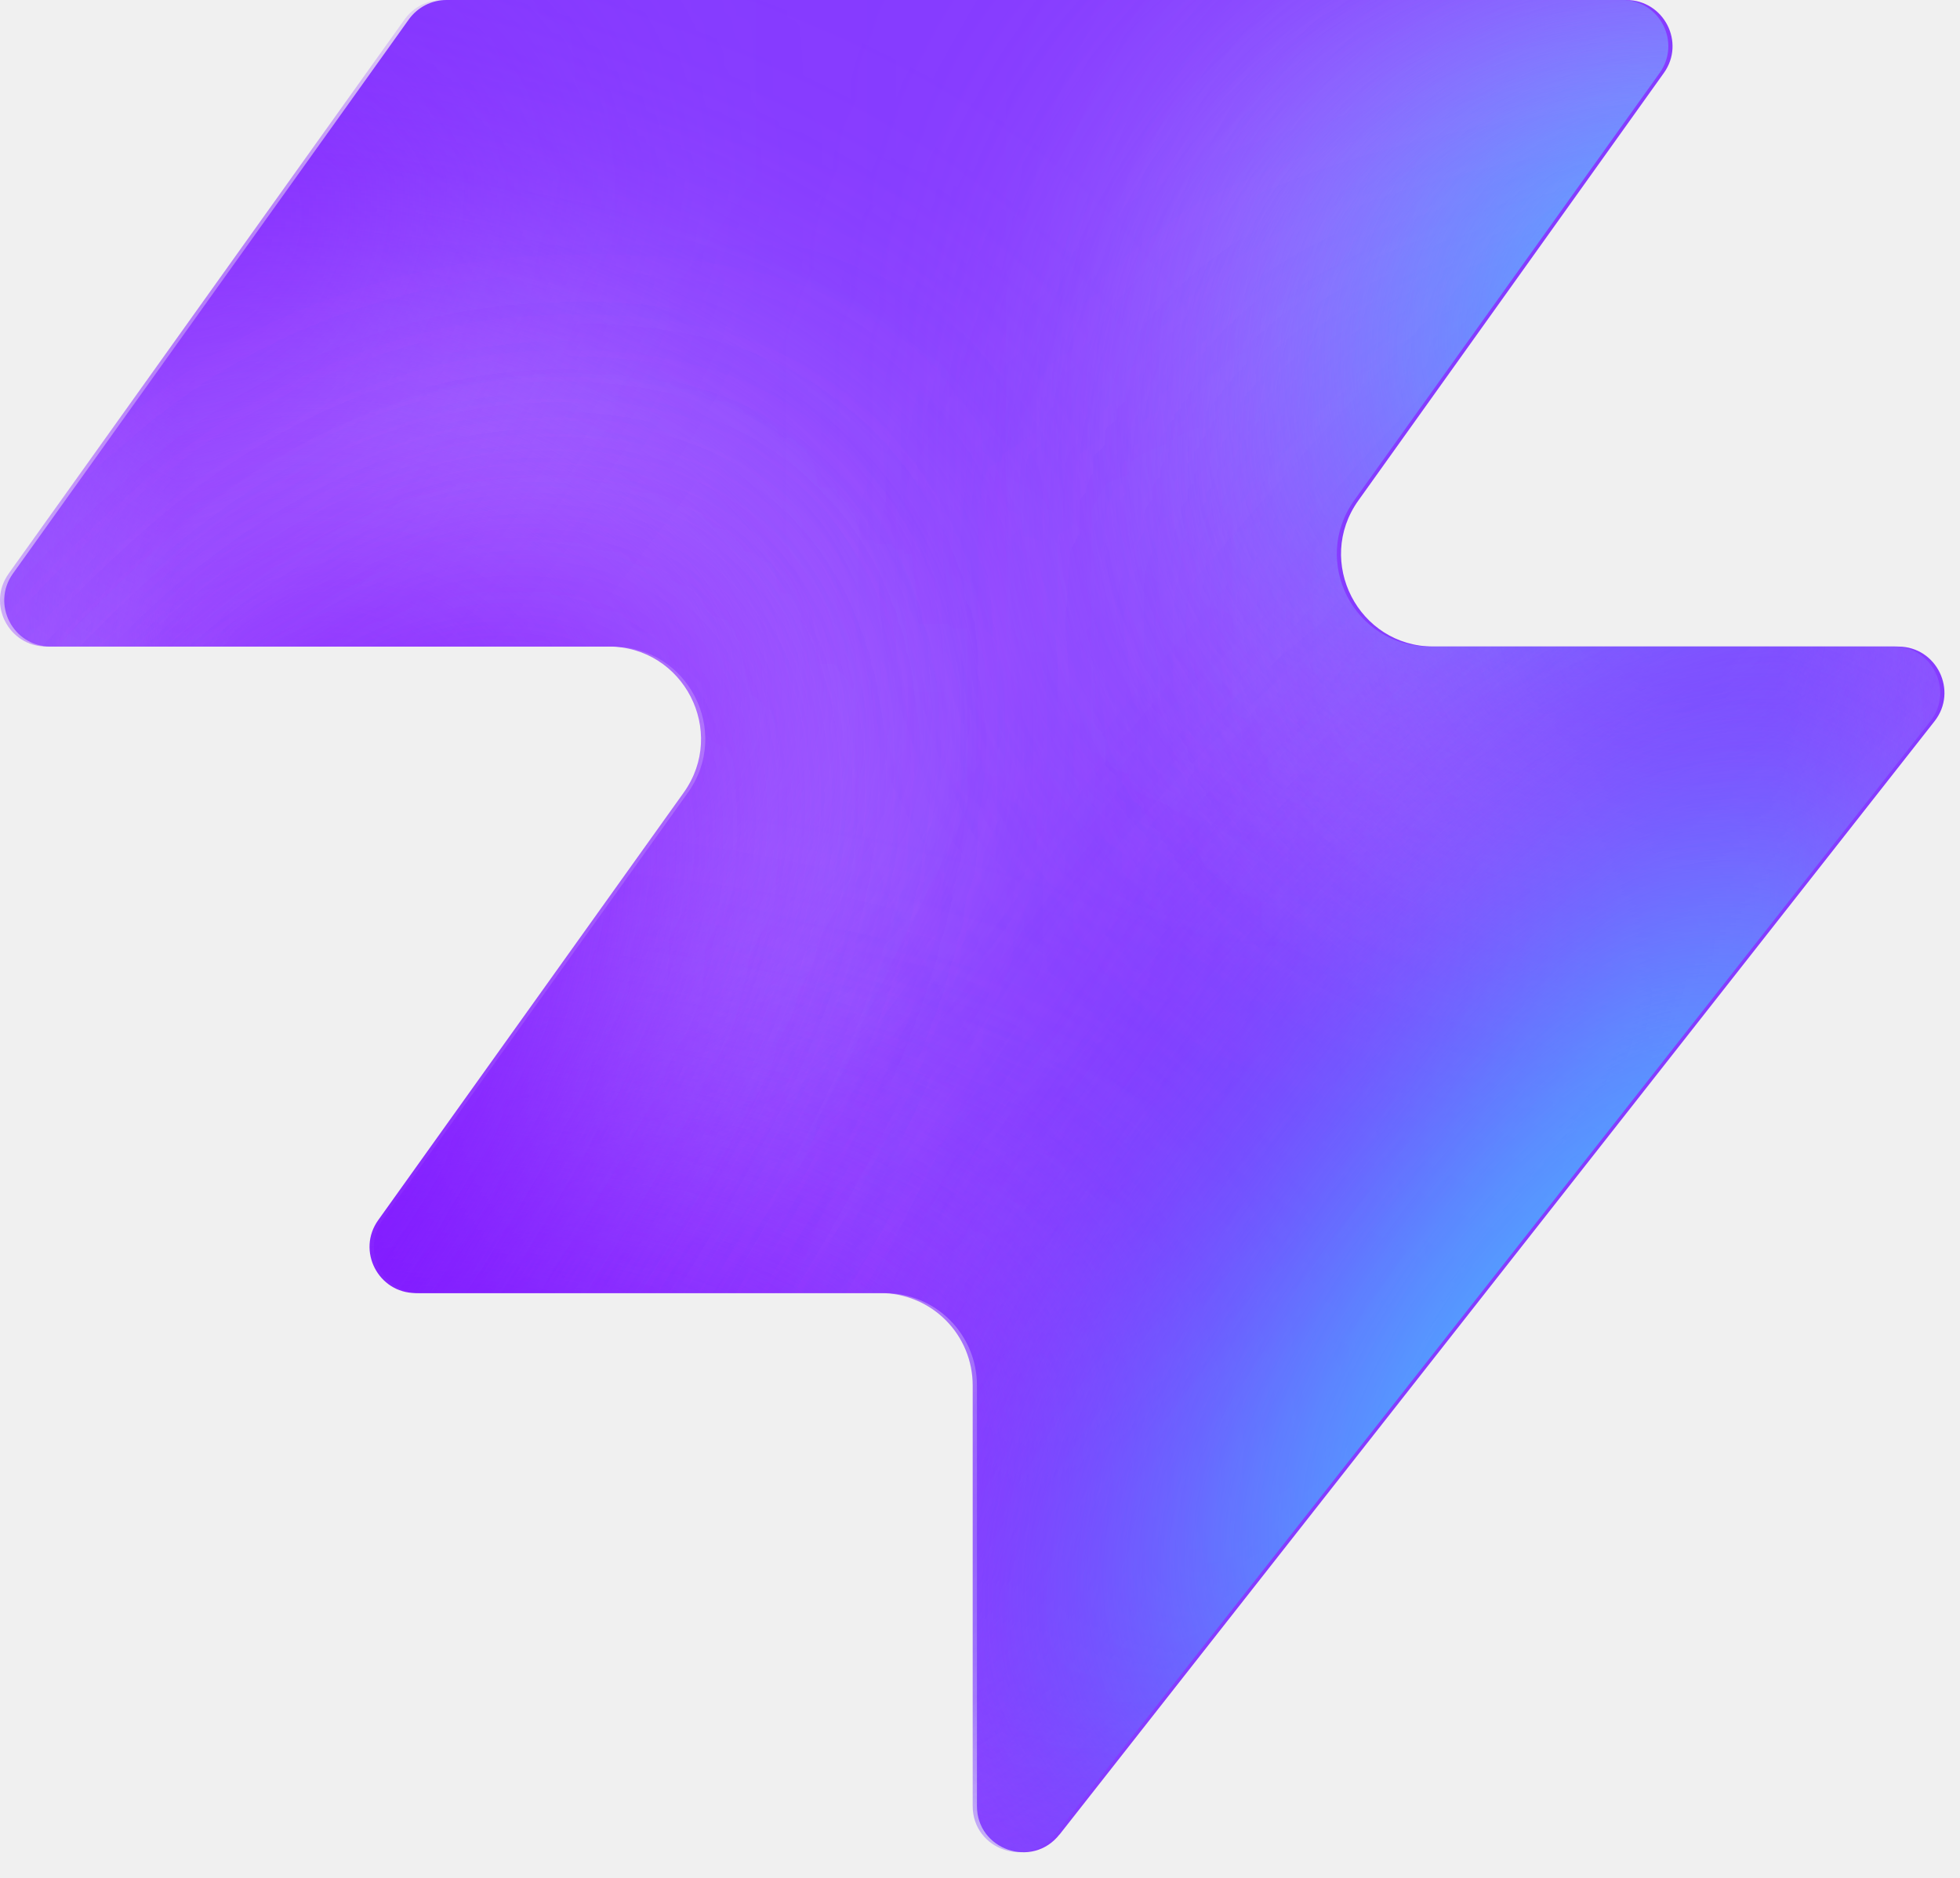
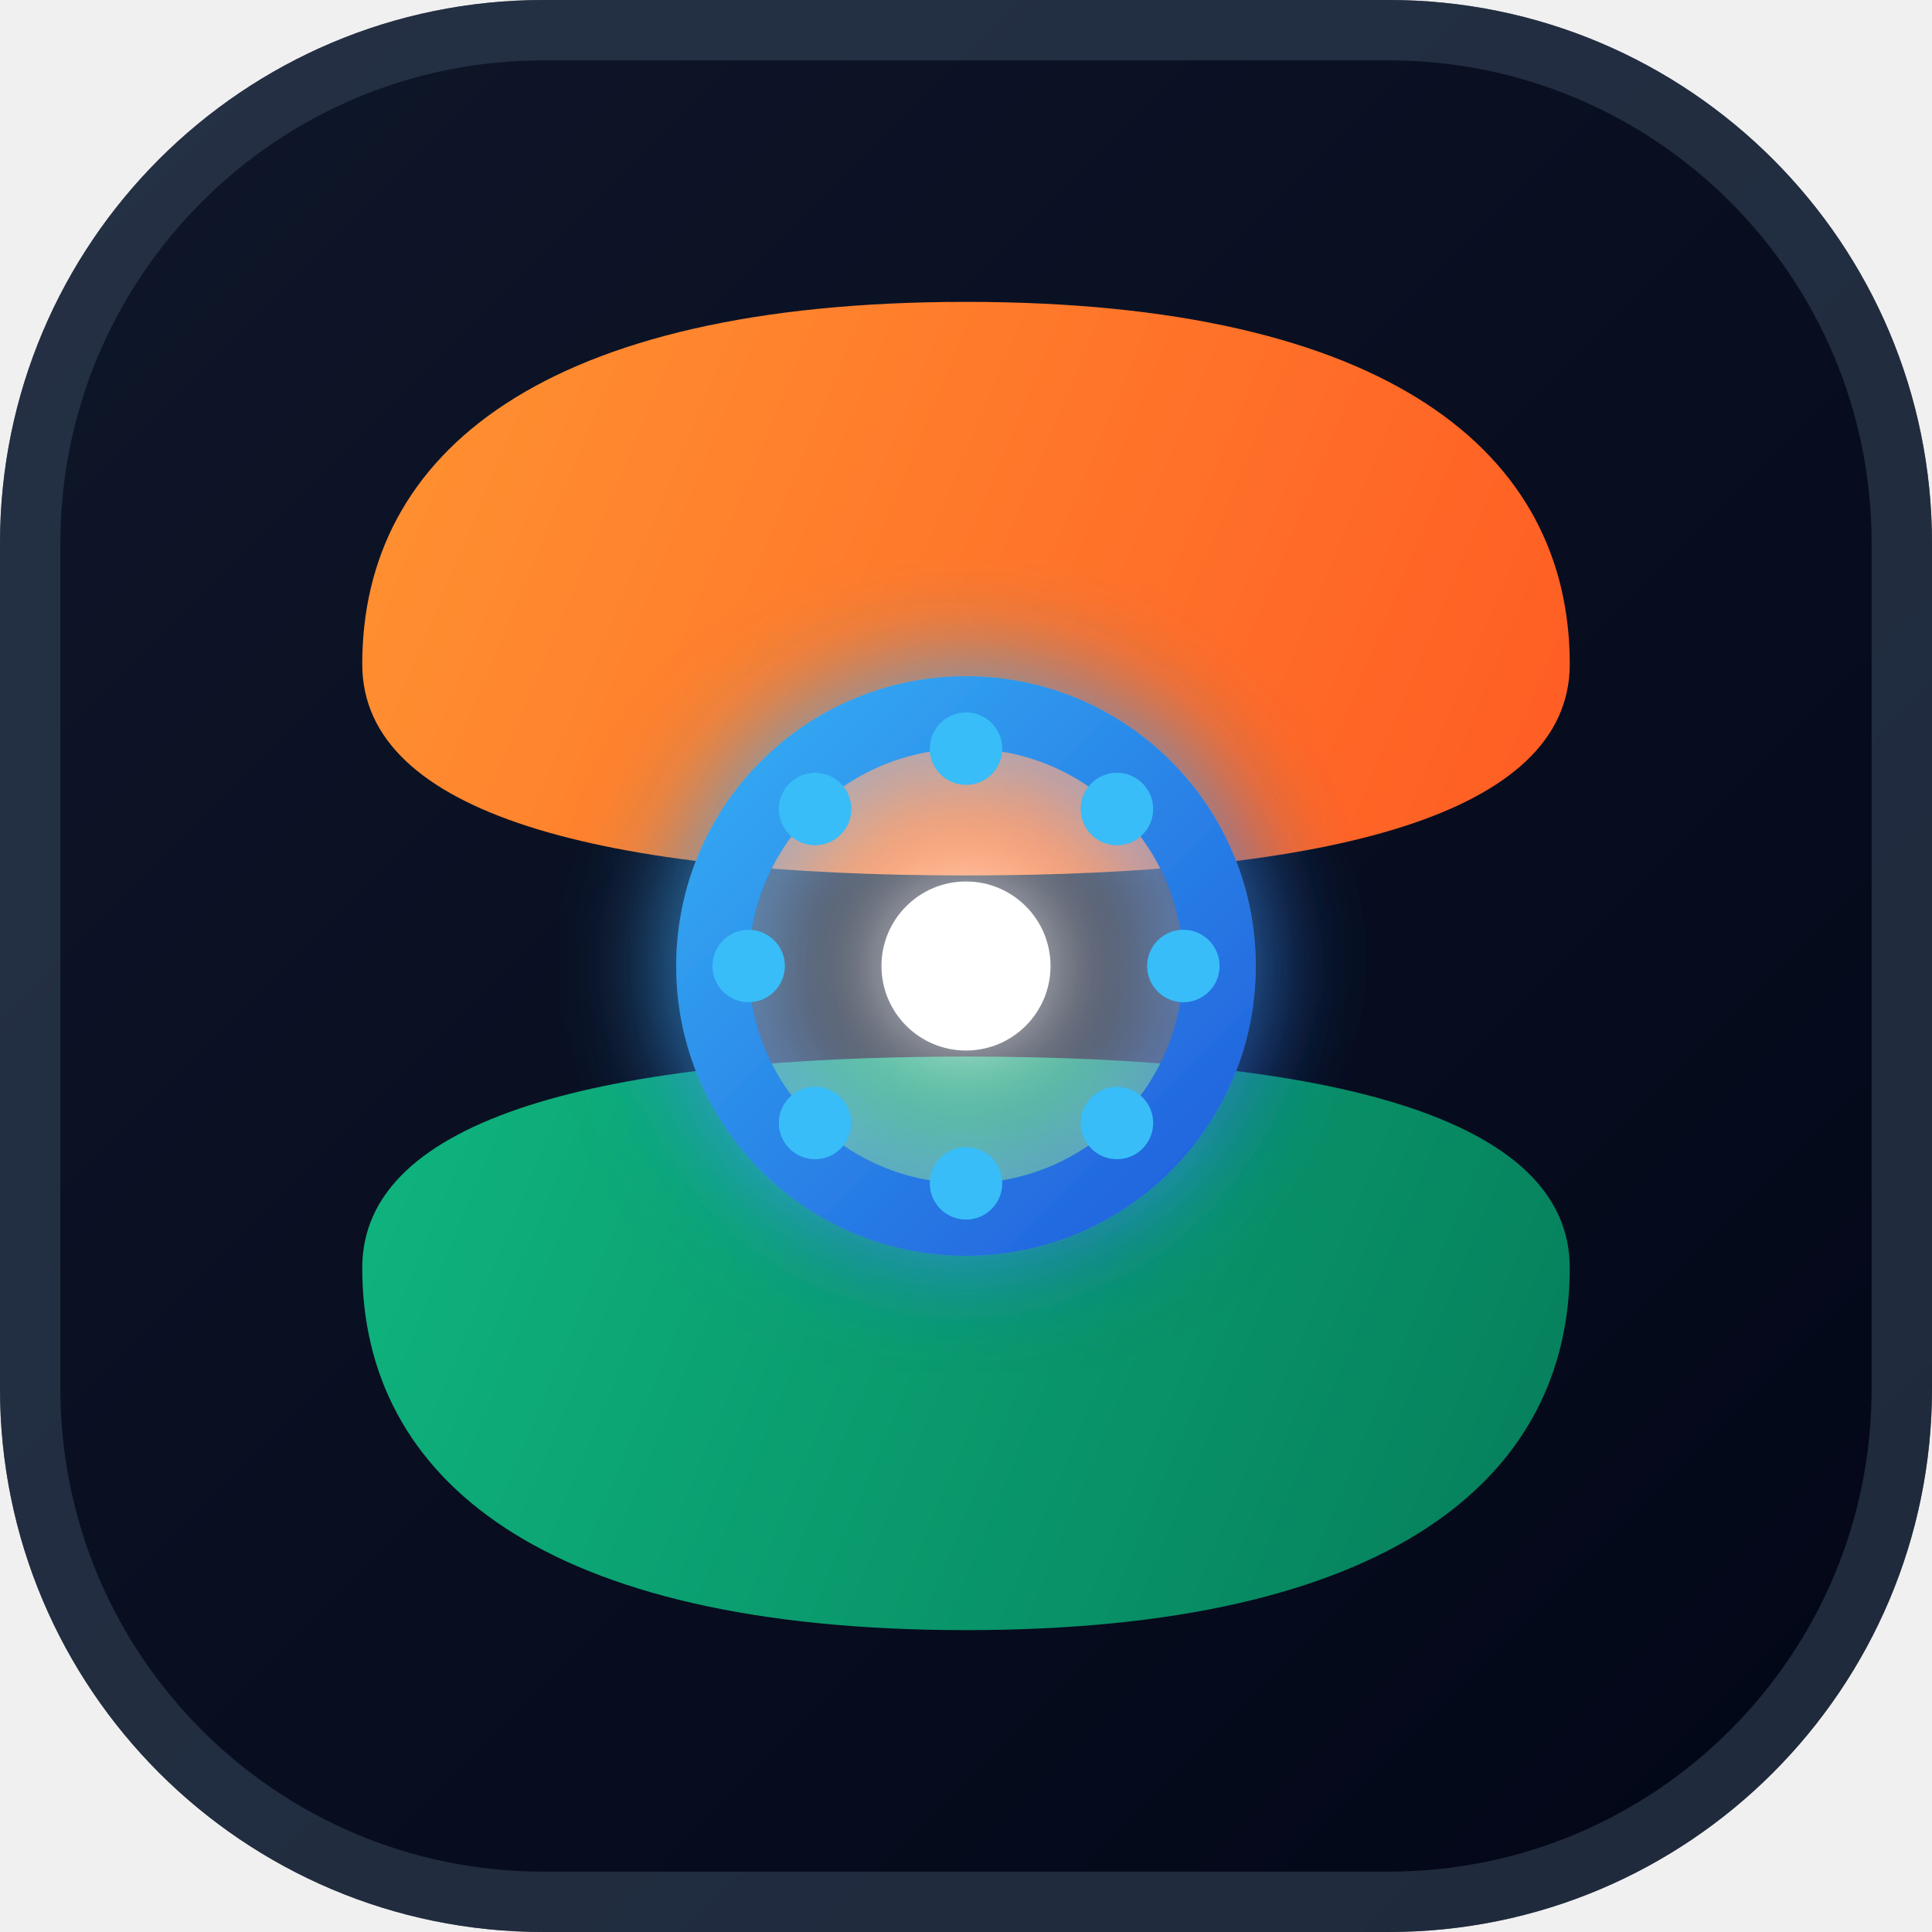
- <svg xmlns="http://www.w3.org/2000/svg" width="48" height="46" fill="none" viewBox="0 0 48 46">
-   <path fill="#863bff" d="M25.946 44.938c-.664.845-2.021.375-2.021-.698V33.937a2.26 2.26 0 0 0-2.262-2.262H10.287c-.92 0-1.456-1.04-.92-1.788l7.48-10.471c1.07-1.497 0-3.578-1.842-3.578H1.237c-.92 0-1.456-1.04-.92-1.788L10.013.474c.214-.297.556-.474.92-.474h28.894c.92 0 1.456 1.04.92 1.788l-7.48 10.471c-1.07 1.498 0 3.579 1.842 3.579h11.377c.943 0 1.473 1.088.89 1.83L25.947 44.94z" style="fill:#863bff;fill:color(display-p3 .525 .23 1);fill-opacity:1" />
-   <mask id="a" width="48" height="46" x="0" y="0" maskUnits="userSpaceOnUse" style="mask-type:alpha">
-     <path fill="#000" d="M25.842 44.938c-.664.844-2.021.375-2.021-.698V33.937a2.26 2.26 0 0 0-2.262-2.262H10.183c-.92 0-1.456-1.04-.92-1.788l7.48-10.471c1.07-1.498 0-3.579-1.842-3.579H1.133c-.92 0-1.456-1.04-.92-1.787L9.91.473c.214-.297.556-.474.92-.474h28.894c.92 0 1.456 1.04.92 1.788l-7.48 10.471c-1.07 1.498 0 3.578 1.842 3.578h11.377c.943 0 1.473 1.088.89 1.832L25.843 44.94z" style="fill:#000;fill-opacity:1" />
-   </mask>
-   <g mask="url(#a)">
-     <g filter="url(#b)">
-       <ellipse cx="5.508" cy="14.704" fill="#ede6ff" rx="5.508" ry="14.704" style="fill:#ede6ff;fill:color(display-p3 .927 .903 1);fill-opacity:1" transform="matrix(.00324 1 1 -.00324 -4.47 31.516)" />
-     </g>
-     <g filter="url(#c)">
-       <ellipse cx="10.399" cy="29.851" fill="#ede6ff" rx="10.399" ry="29.851" style="fill:#ede6ff;fill:color(display-p3 .927 .903 1);fill-opacity:1" transform="matrix(.00324 1 1 -.00324 -39.328 7.883)" />
-     </g>
-     <g filter="url(#d)">
-       <ellipse cx="5.508" cy="30.487" fill="#7e14ff" rx="5.508" ry="30.487" style="fill:#7e14ff;fill:color(display-p3 .492 .077 1);fill-opacity:1" transform="rotate(89.814 -25.913 -14.639)scale(1 -1)" />
-     </g>
-     <g filter="url(#e)">
-       <ellipse cx="5.508" cy="30.599" fill="#7e14ff" rx="5.508" ry="30.599" style="fill:#7e14ff;fill:color(display-p3 .492 .077 1);fill-opacity:1" transform="rotate(89.814 -32.644 -3.334)scale(1 -1)" />
-     </g>
-     <g filter="url(#f)">
-       <ellipse cx="5.508" cy="30.599" fill="#7e14ff" rx="5.508" ry="30.599" style="fill:#7e14ff;fill:color(display-p3 .492 .077 1);fill-opacity:1" transform="matrix(.00324 1 1 -.00324 -34.34 30.47)" />
-     </g>
-     <g filter="url(#g)">
-       <ellipse cx="14.072" cy="22.078" fill="#ede6ff" rx="14.072" ry="22.078" style="fill:#ede6ff;fill:color(display-p3 .927 .903 1);fill-opacity:1" transform="rotate(93.35 24.506 48.493)scale(-1 1)" />
-     </g>
-     <g filter="url(#h)">
-       <ellipse cx="3.47" cy="21.501" fill="#7e14ff" rx="3.47" ry="21.501" style="fill:#7e14ff;fill:color(display-p3 .492 .077 1);fill-opacity:1" transform="rotate(89.009 28.708 47.59)scale(-1 1)" />
-     </g>
-     <g filter="url(#i)">
-       <ellipse cx="3.47" cy="21.501" fill="#7e14ff" rx="3.47" ry="21.501" style="fill:#7e14ff;fill:color(display-p3 .492 .077 1);fill-opacity:1" transform="rotate(89.009 28.708 47.59)scale(-1 1)" />
-     </g>
-     <g filter="url(#j)">
-       <ellipse cx=".387" cy="8.972" fill="#7e14ff" rx="4.407" ry="29.108" style="fill:#7e14ff;fill:color(display-p3 .492 .077 1);fill-opacity:1" transform="rotate(39.51 .387 8.972)" />
-     </g>
-     <g filter="url(#k)">
-       <ellipse cx="47.523" cy="-6.092" fill="#7e14ff" rx="4.407" ry="29.108" style="fill:#7e14ff;fill:color(display-p3 .492 .077 1);fill-opacity:1" transform="rotate(37.892 47.523 -6.092)" />
-     </g>
-     <g filter="url(#l)">
-       <ellipse cx="41.412" cy="6.333" fill="#47bfff" rx="5.971" ry="9.665" style="fill:#47bfff;fill:color(display-p3 .28 .748 1);fill-opacity:1" transform="rotate(37.892 41.412 6.333)" />
-     </g>
-     <g filter="url(#m)">
-       <ellipse cx="-1.879" cy="38.332" fill="#7e14ff" rx="4.407" ry="29.108" style="fill:#7e14ff;fill:color(display-p3 .492 .077 1);fill-opacity:1" transform="rotate(37.892 -1.88 38.332)" />
-     </g>
-     <g filter="url(#n)">
-       <ellipse cx="-1.879" cy="38.332" fill="#7e14ff" rx="4.407" ry="29.108" style="fill:#7e14ff;fill:color(display-p3 .492 .077 1);fill-opacity:1" transform="rotate(37.892 -1.88 38.332)" />
-     </g>
-     <g filter="url(#o)">
-       <ellipse cx="35.651" cy="29.907" fill="#7e14ff" rx="4.407" ry="29.108" style="fill:#7e14ff;fill:color(display-p3 .492 .077 1);fill-opacity:1" transform="rotate(37.892 35.651 29.907)" />
-     </g>
-     <g filter="url(#p)">
-       <ellipse cx="38.418" cy="32.4" fill="#47bfff" rx="5.971" ry="15.297" style="fill:#47bfff;fill:color(display-p3 .28 .748 1);fill-opacity:1" transform="rotate(37.892 38.418 32.4)" />
-     </g>
-   </g>
+ <svg xmlns="http://www.w3.org/2000/svg" viewBox="0 0 32 32" fill="none">
  <defs>
-     <filter id="b" width="60.045" height="41.654" x="-19.77" y="16.149" color-interpolation-filters="sRGB" filterUnits="userSpaceOnUse">
-       <feFlood flood-opacity="0" result="BackgroundImageFix" />
-       <feBlend in="SourceGraphic" in2="BackgroundImageFix" result="shape" />
-       <feGaussianBlur result="effect1_foregroundBlur_2002_17158" stdDeviation="7.659" />
-     </filter>
-     <filter id="c" width="90.34" height="51.437" x="-54.613" y="-7.533" color-interpolation-filters="sRGB" filterUnits="userSpaceOnUse">
-       <feFlood flood-opacity="0" result="BackgroundImageFix" />
-       <feBlend in="SourceGraphic" in2="BackgroundImageFix" result="shape" />
-       <feGaussianBlur result="effect1_foregroundBlur_2002_17158" stdDeviation="7.659" />
-     </filter>
-     <filter id="d" width="79.355" height="29.4" x="-49.64" y="2.03" color-interpolation-filters="sRGB" filterUnits="userSpaceOnUse">
-       <feFlood flood-opacity="0" result="BackgroundImageFix" />
-       <feBlend in="SourceGraphic" in2="BackgroundImageFix" result="shape" />
-       <feGaussianBlur result="effect1_foregroundBlur_2002_17158" stdDeviation="4.596" />
-     </filter>
-     <filter id="e" width="79.579" height="29.4" x="-45.045" y="20.029" color-interpolation-filters="sRGB" filterUnits="userSpaceOnUse">
-       <feFlood flood-opacity="0" result="BackgroundImageFix" />
-       <feBlend in="SourceGraphic" in2="BackgroundImageFix" result="shape" />
-       <feGaussianBlur result="effect1_foregroundBlur_2002_17158" stdDeviation="4.596" />
-     </filter>
-     <filter id="f" width="79.579" height="29.4" x="-43.513" y="21.178" color-interpolation-filters="sRGB" filterUnits="userSpaceOnUse">
-       <feFlood flood-opacity="0" result="BackgroundImageFix" />
-       <feBlend in="SourceGraphic" in2="BackgroundImageFix" result="shape" />
-       <feGaussianBlur result="effect1_foregroundBlur_2002_17158" stdDeviation="4.596" />
-     </filter>
-     <filter id="g" width="74.749" height="58.852" x="15.756" y="-17.901" color-interpolation-filters="sRGB" filterUnits="userSpaceOnUse">
-       <feFlood flood-opacity="0" result="BackgroundImageFix" />
-       <feBlend in="SourceGraphic" in2="BackgroundImageFix" result="shape" />
-       <feGaussianBlur result="effect1_foregroundBlur_2002_17158" stdDeviation="7.659" />
-     </filter>
-     <filter id="h" width="61.377" height="25.362" x="23.548" y="2.284" color-interpolation-filters="sRGB" filterUnits="userSpaceOnUse">
-       <feFlood flood-opacity="0" result="BackgroundImageFix" />
-       <feBlend in="SourceGraphic" in2="BackgroundImageFix" result="shape" />
-       <feGaussianBlur result="effect1_foregroundBlur_2002_17158" stdDeviation="4.596" />
-     </filter>
-     <filter id="i" width="61.377" height="25.362" x="23.548" y="2.284" color-interpolation-filters="sRGB" filterUnits="userSpaceOnUse">
-       <feFlood flood-opacity="0" result="BackgroundImageFix" />
-       <feBlend in="SourceGraphic" in2="BackgroundImageFix" result="shape" />
-       <feGaussianBlur result="effect1_foregroundBlur_2002_17158" stdDeviation="4.596" />
-     </filter>
-     <filter id="j" width="56.045" height="63.649" x="-27.636" y="-22.853" color-interpolation-filters="sRGB" filterUnits="userSpaceOnUse">
-       <feFlood flood-opacity="0" result="BackgroundImageFix" />
-       <feBlend in="SourceGraphic" in2="BackgroundImageFix" result="shape" />
-       <feGaussianBlur result="effect1_foregroundBlur_2002_17158" stdDeviation="4.596" />
-     </filter>
-     <filter id="k" width="54.814" height="64.646" x="20.116" y="-38.415" color-interpolation-filters="sRGB" filterUnits="userSpaceOnUse">
-       <feFlood flood-opacity="0" result="BackgroundImageFix" />
-       <feBlend in="SourceGraphic" in2="BackgroundImageFix" result="shape" />
-       <feGaussianBlur result="effect1_foregroundBlur_2002_17158" stdDeviation="4.596" />
-     </filter>
-     <filter id="l" width="33.541" height="35.313" x="24.641" y="-11.323" color-interpolation-filters="sRGB" filterUnits="userSpaceOnUse">
-       <feFlood flood-opacity="0" result="BackgroundImageFix" />
-       <feBlend in="SourceGraphic" in2="BackgroundImageFix" result="shape" />
-       <feGaussianBlur result="effect1_foregroundBlur_2002_17158" stdDeviation="4.596" />
-     </filter>
-     <filter id="m" width="54.814" height="64.646" x="-29.286" y="6.009" color-interpolation-filters="sRGB" filterUnits="userSpaceOnUse">
-       <feFlood flood-opacity="0" result="BackgroundImageFix" />
-       <feBlend in="SourceGraphic" in2="BackgroundImageFix" result="shape" />
-       <feGaussianBlur result="effect1_foregroundBlur_2002_17158" stdDeviation="4.596" />
-     </filter>
-     <filter id="n" width="54.814" height="64.646" x="-29.286" y="6.009" color-interpolation-filters="sRGB" filterUnits="userSpaceOnUse">
-       <feFlood flood-opacity="0" result="BackgroundImageFix" />
-       <feBlend in="SourceGraphic" in2="BackgroundImageFix" result="shape" />
-       <feGaussianBlur result="effect1_foregroundBlur_2002_17158" stdDeviation="4.596" />
-     </filter>
-     <filter id="o" width="54.814" height="64.646" x="8.244" y="-2.416" color-interpolation-filters="sRGB" filterUnits="userSpaceOnUse">
-       <feFlood flood-opacity="0" result="BackgroundImageFix" />
-       <feBlend in="SourceGraphic" in2="BackgroundImageFix" result="shape" />
-       <feGaussianBlur result="effect1_foregroundBlur_2002_17158" stdDeviation="4.596" />
-     </filter>
-     <filter id="p" width="39.409" height="43.623" x="18.713" y="10.588" color-interpolation-filters="sRGB" filterUnits="userSpaceOnUse">
-       <feFlood flood-opacity="0" result="BackgroundImageFix" />
-       <feBlend in="SourceGraphic" in2="BackgroundImageFix" result="shape" />
-       <feGaussianBlur result="effect1_foregroundBlur_2002_17158" stdDeviation="4.596" />
+     <linearGradient id="bg" x1="0" y1="0" x2="32" y2="32" gradientUnits="userSpaceOnUse">
+       <stop offset="0%" stop-color="#0F172A" />
+       <stop offset="100%" stop-color="#020617" />
+     </linearGradient>
+     <linearGradient id="kesari" x1="4" y1="4" x2="28" y2="14" gradientUnits="userSpaceOnUse">
+       <stop offset="0%" stop-color="#FF9933" />
+       <stop offset="100%" stop-color="#FF5722" />
+     </linearGradient>
+     <linearGradient id="emerald" x1="4" y1="18" x2="28" y2="28" gradientUnits="userSpaceOnUse">
+       <stop offset="0%" stop-color="#10B981" />
+       <stop offset="100%" stop-color="#047857" />
+     </linearGradient>
+     <linearGradient id="chakra" x1="10" y1="10" x2="22" y2="22" gradientUnits="userSpaceOnUse">
+       <stop offset="0%" stop-color="#38BDF8" />
+       <stop offset="100%" stop-color="#1D4ED8" />
+     </linearGradient>
+     <filter id="bloom" x="-20%" y="-20%" width="140%" height="140%">
+       <feGaussianBlur stdDeviation="0.9" result="blur" />
+       <feComposite in="SourceGraphic" in2="blur" operator="over" />
    </filter>
  </defs>
+   <rect width="32" height="32" rx="9" fill="url(#bg)" />
+   <rect x="0.5" y="0.5" width="31" height="31" rx="8.5" stroke="#334155" stroke-opacity="0.6" />
+   <path d="M6 11C6 7.5 9 5 16 5C23 5 26 7.5 26 11C26 13.5 22 14.5 16 14.5C10 14.5 6 13.5 6 11Z" fill="url(#kesari)" />
+   <path d="M6 21C6 18.5 10 17.5 16 17.5C22 17.5 26 18.5 26 21C26 24.5 23 27 16 27C9 27 6 24.5 6 21Z" fill="url(#emerald)" />
+   <g filter="url(#bloom)">
+     <circle cx="16" cy="16" r="4.8" fill="#FFFFFF" fill-opacity="0.12" />
+     <circle cx="16" cy="16" r="4.2" stroke="url(#chakra)" stroke-width="1.2" />
+     <circle cx="16" cy="12.4" r="0.6" fill="#38BDF8" />
+     <circle cx="18.5" cy="13.4" r="0.6" fill="#38BDF8" />
+     <circle cx="19.6" cy="16" r="0.6" fill="#38BDF8" />
+     <circle cx="18.5" cy="18.6" r="0.6" fill="#38BDF8" />
+     <circle cx="16" cy="19.6" r="0.6" fill="#38BDF8" />
+     <circle cx="13.5" cy="18.6" r="0.6" fill="#38BDF8" />
+     <circle cx="12.4" cy="16" r="0.6" fill="#38BDF8" />
+     <circle cx="13.5" cy="13.4" r="0.6" fill="#38BDF8" />
+     <circle cx="16" cy="16" r="1.4" fill="#FFFFFF" />
+   </g>
</svg>
